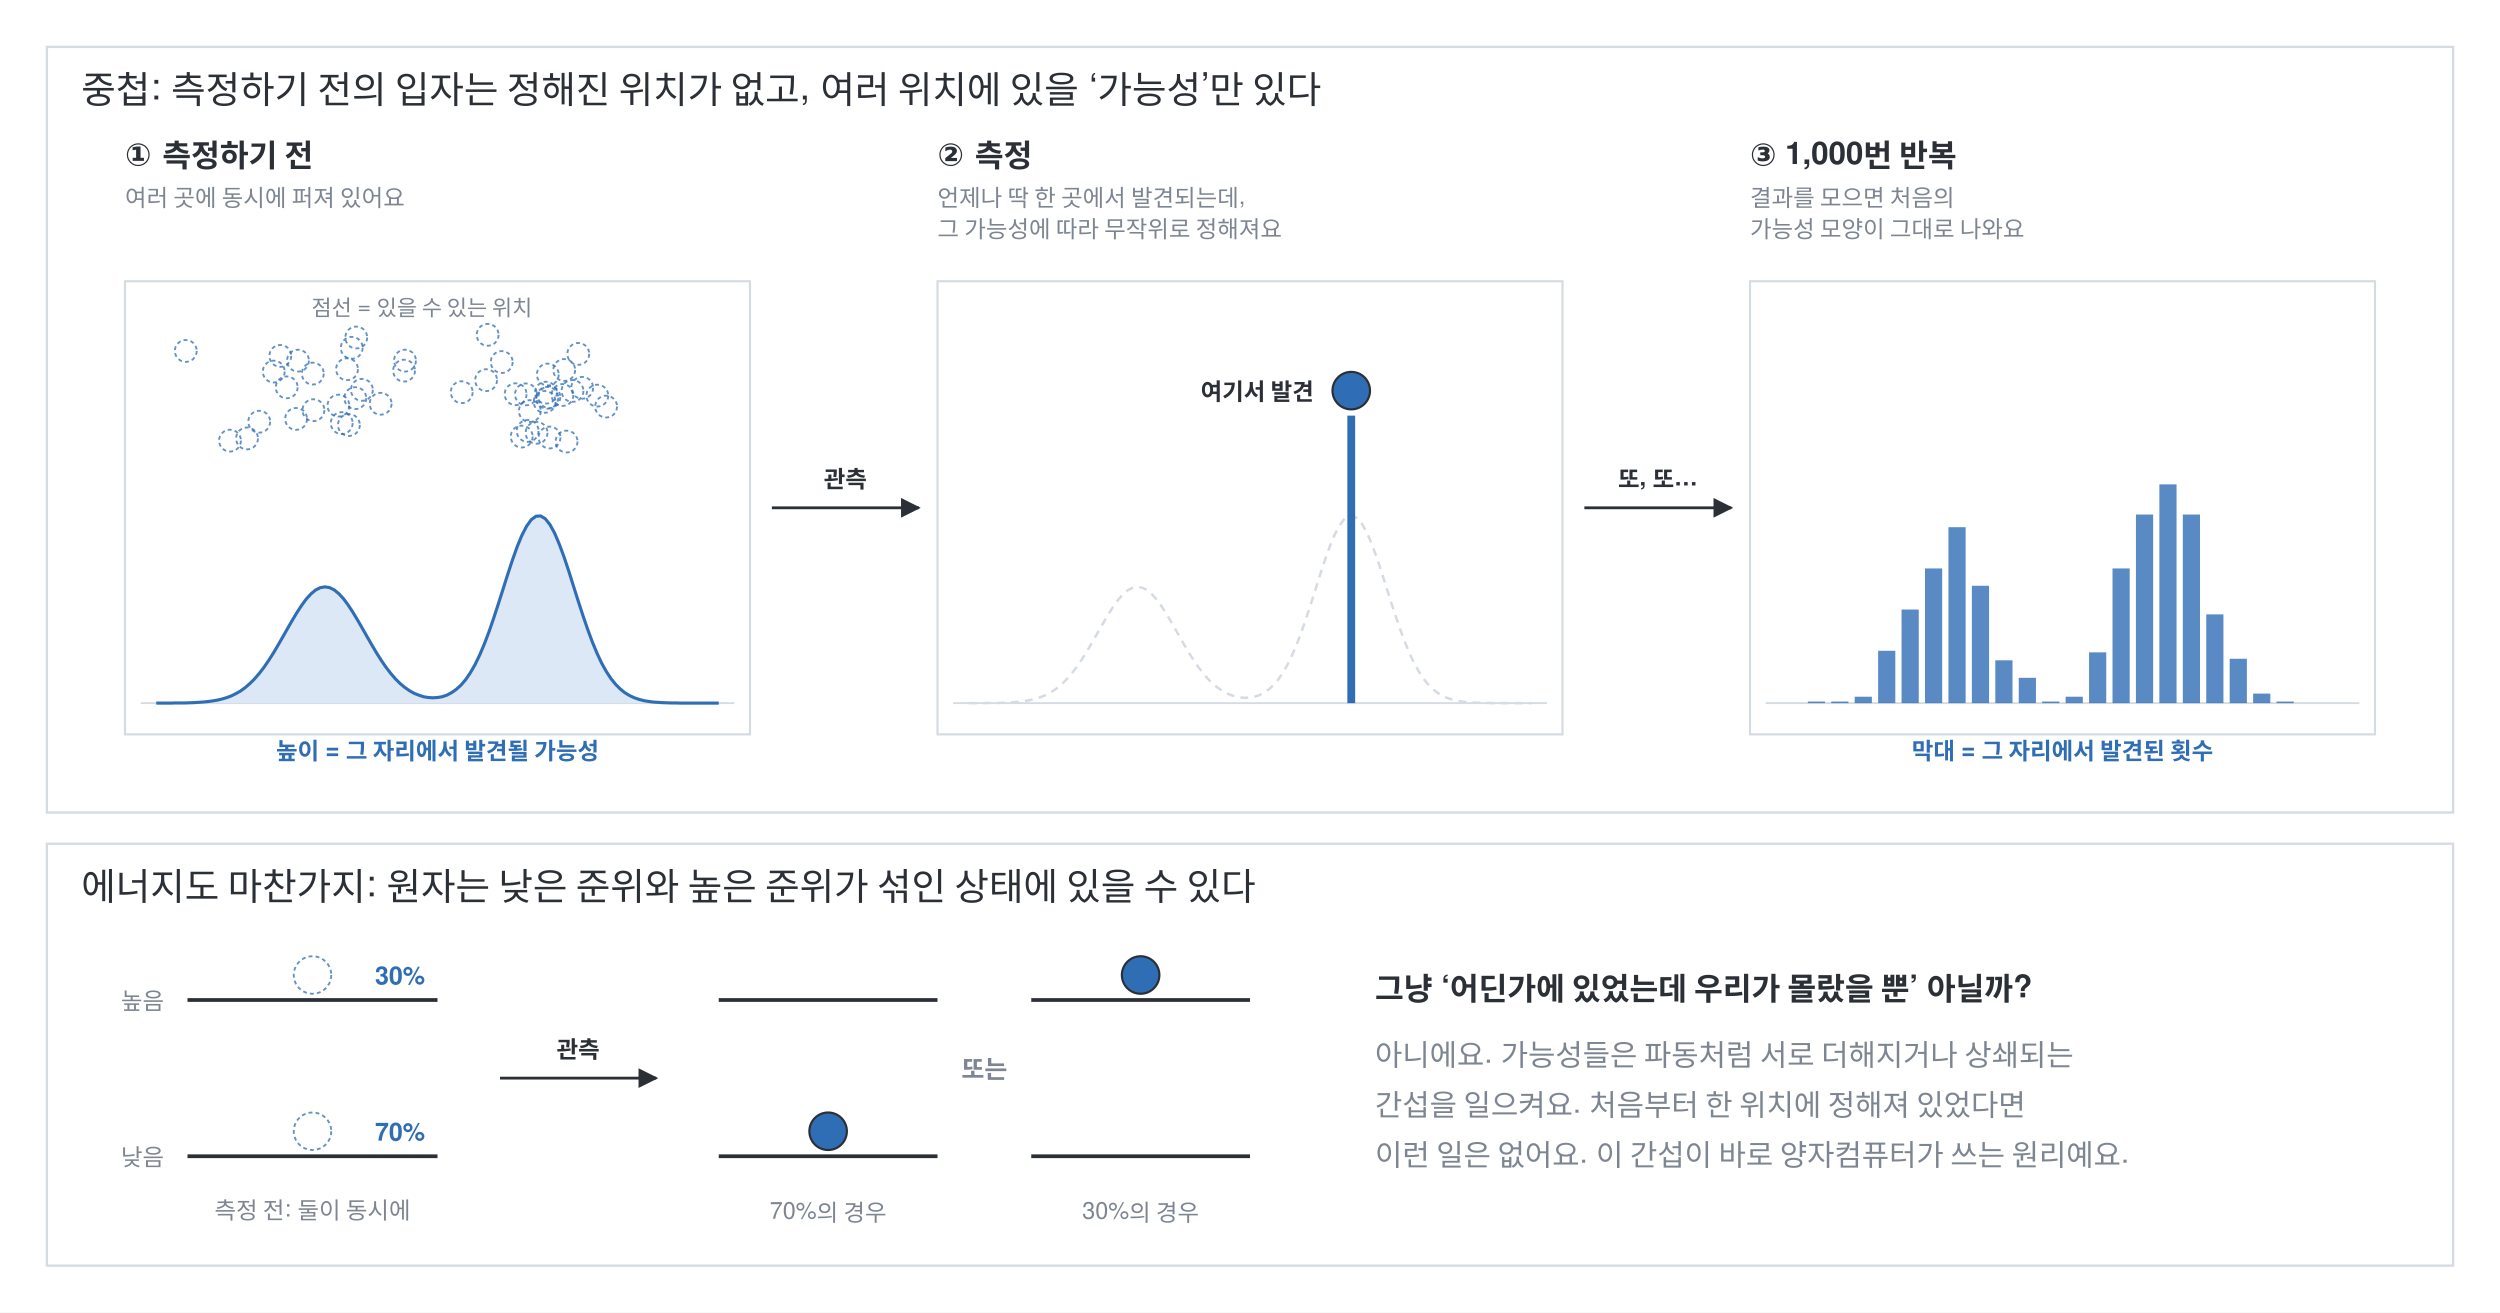
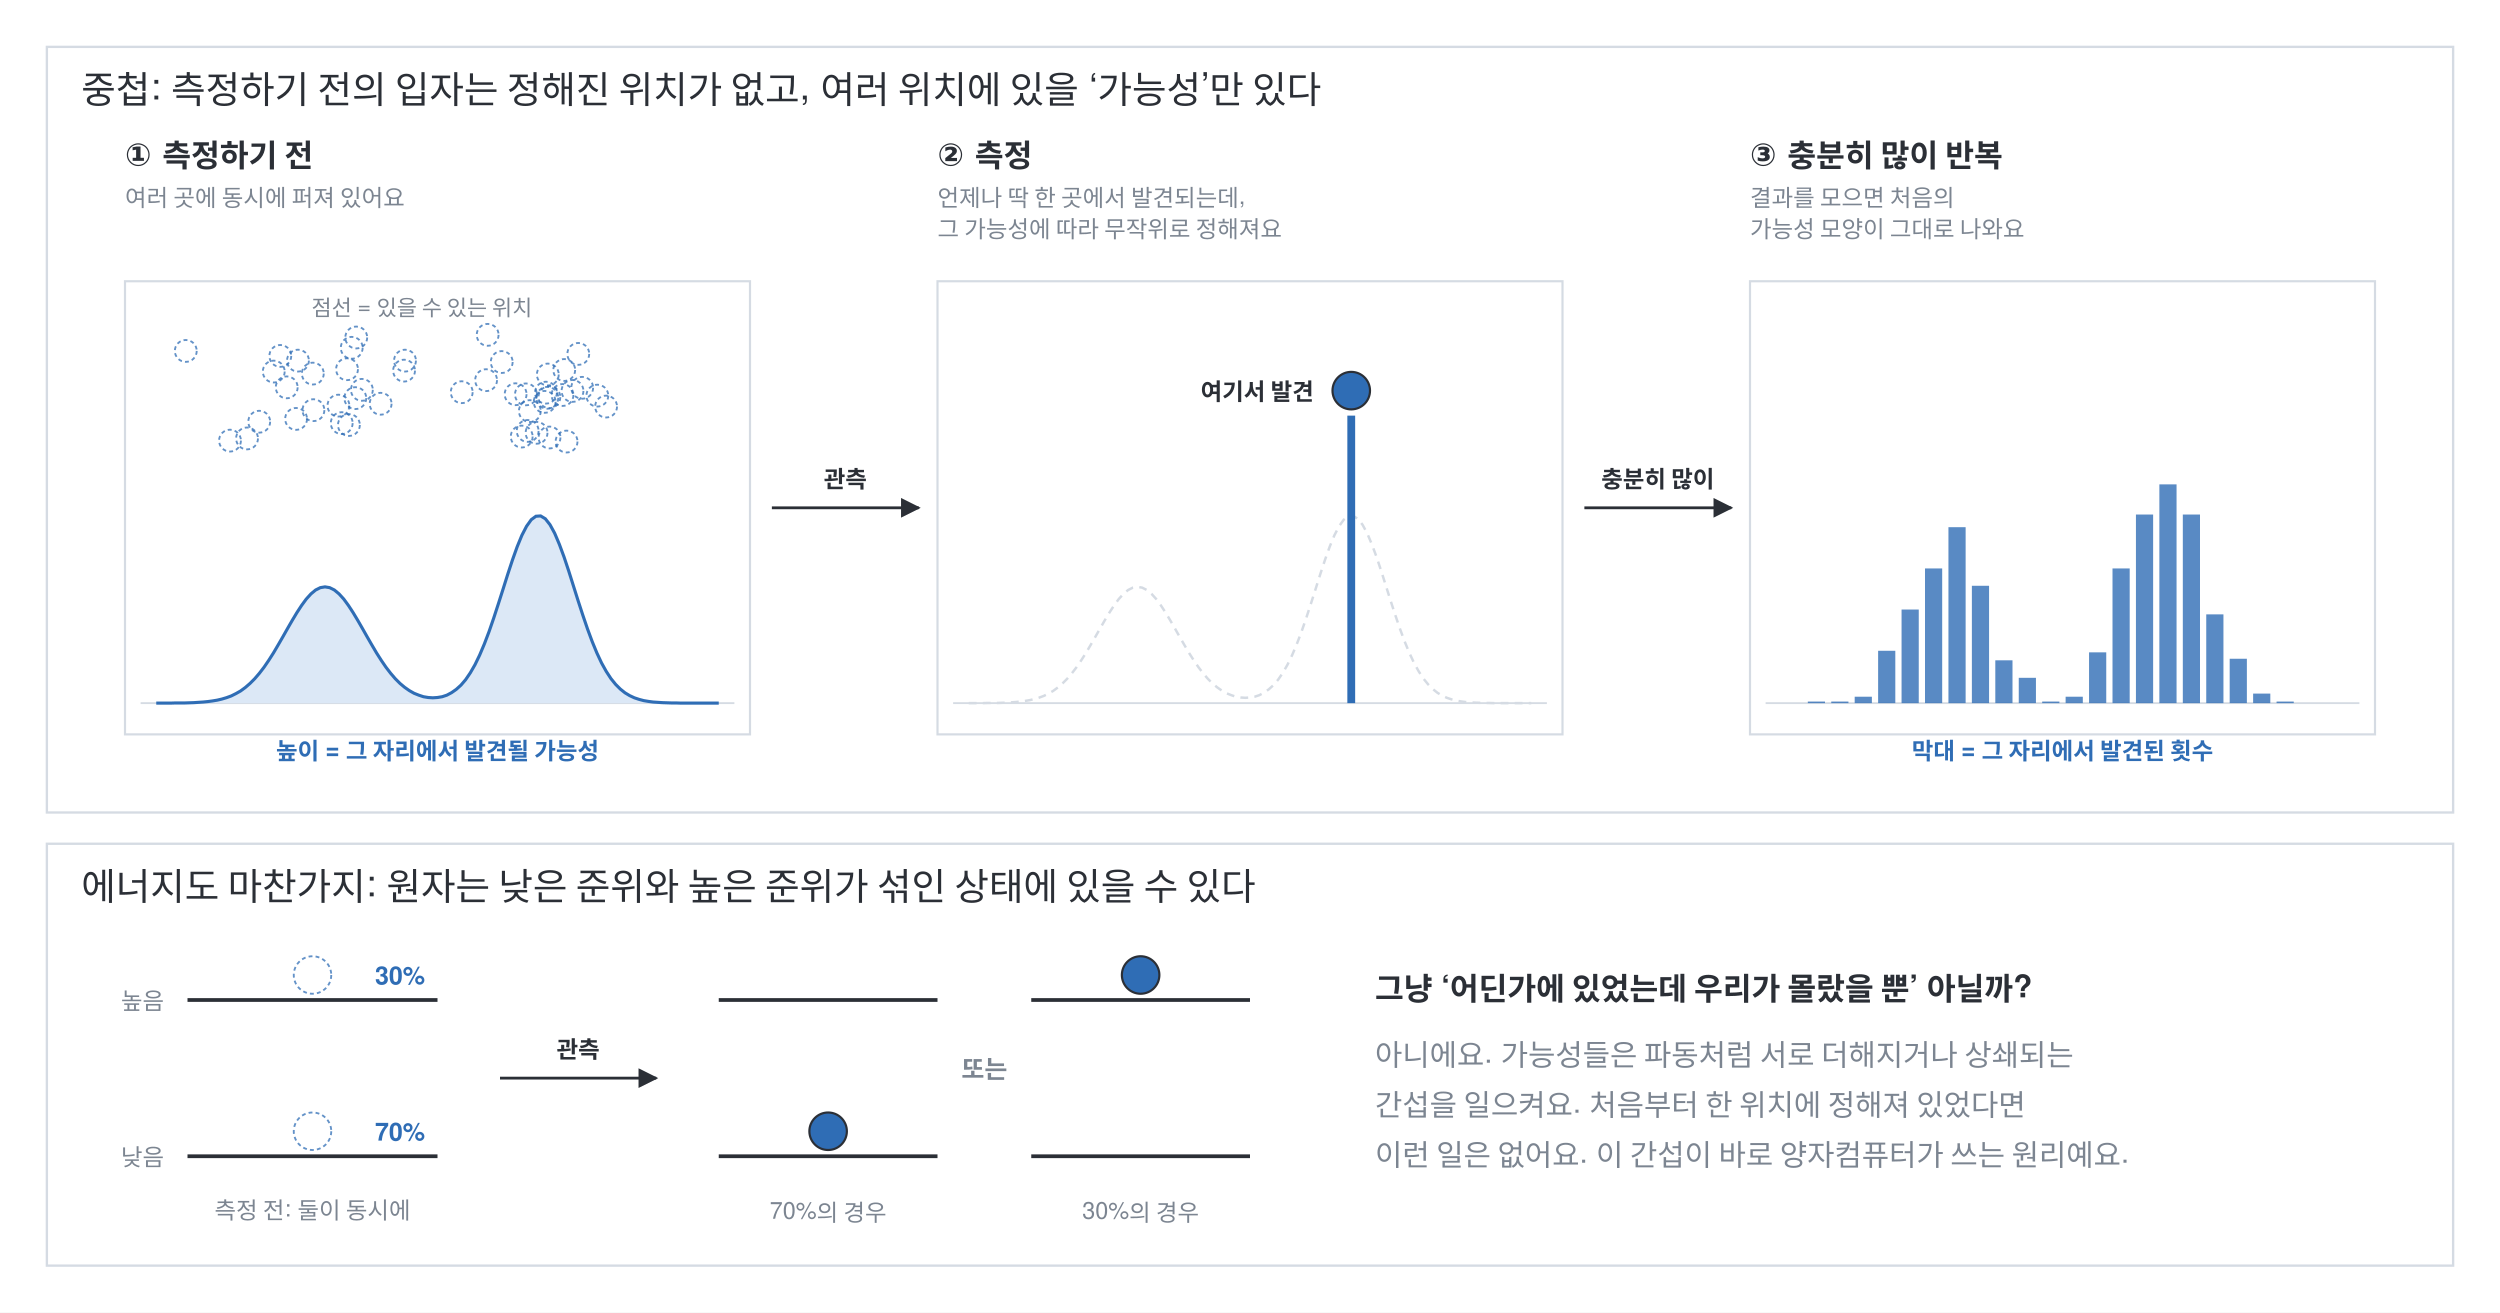
<svg xmlns="http://www.w3.org/2000/svg" viewBox="0 0 1600 840" width="1600" height="840" font-family="Helvetica Neue, Helvetica, Arial, Apple SD Gothic Neo, Malgun Gothic, Noto Sans KR, sans-serif">
  <defs>
    <marker id="ar" viewBox="0 0 10 10" refX="9" refY="5" markerWidth="7" markerHeight="7" orient="auto-start-reverse">
      <path d="M0 0 L10 5 L0 10 Z" fill="#2B2F36" />
    </marker>
    <marker id="arb" viewBox="0 0 10 10" refX="9" refY="5" markerWidth="7" markerHeight="7" orient="auto-start-reverse">
      <path d="M0 0 L10 5 L0 10 Z" fill="#2F6DB5" />
    </marker>
    <marker id="aro" viewBox="0 0 10 10" refX="9" refY="5" markerWidth="7" markerHeight="7" orient="auto-start-reverse">
      <path d="M0 0 L10 5 L0 10 Z" fill="#D9822B" />
    </marker>
  </defs>
  <rect width="1600" height="840" fill="#FFFFFF" />
  <rect x="30" y="30" width="1540" height="490" fill="#FFFFFF" stroke="#D5DBE3" stroke-width="1.5" />
  <text x="52" y="66" font-size="24" fill="#2B2F36" font-weight="400" text-anchor="start">중첩: 측정하기 전의 입자는 정해진 위치가 없고, 여러 위치에 있을 ‘가능성’만 있다</text>
  <text x="80" y="106" font-size="20" fill="#2B2F36" font-weight="600" text-anchor="start">① 측정하기 전</text>
  <text x="80" y="132" font-size="15" fill="#7C8591" font-weight="400" text-anchor="start">여러 곳에 동시에 퍼져 있어요</text>
  <text x="600" y="106" font-size="20" fill="#2B2F36" font-weight="600" text-anchor="start">② 측정</text>
  <text x="600" y="132" font-size="15" fill="#7C8591" font-weight="400" text-anchor="start">언제나 딱 한 곳에서 발견되는데,</text>
  <text x="600" y="152" font-size="15" fill="#7C8591" font-weight="400" text-anchor="start">그 가능성에 따라 무작위로 정해져요</text>
-   <text x="1120" y="106" font-size="20" fill="#2B2F36" font-weight="600" text-anchor="start">③ 1,000번 반복</text>
+   <text x="1120" y="106" font-size="20" fill="#2B2F36" font-weight="600" text-anchor="start">③ 충분히 많이 반복</text>
  <text x="1120" y="132" font-size="15" fill="#7C8591" font-weight="400" text-anchor="start">결과를 모으면 처음의</text>
  <text x="1120" y="152" font-size="15" fill="#7C8591" font-weight="400" text-anchor="start">가능성 모양이 그대로 나와요</text>
  <rect x="80" y="180" width="400" height="290" fill="#FFFFFF" stroke="#D5DBE3" stroke-width="1.4" />
  <line x1="90" y1="450" x2="470" y2="450" stroke="#D5DBE3" stroke-width="1.2" />
  <rect x="600" y="180" width="400" height="290" fill="#FFFFFF" stroke="#D5DBE3" stroke-width="1.4" />
  <line x1="610" y1="450" x2="990" y2="450" stroke="#D5DBE3" stroke-width="1.2" />
  <rect x="1120" y="180" width="400" height="290" fill="#FFFFFF" stroke="#D5DBE3" stroke-width="1.4" />
  <line x1="1130" y1="450" x2="1510" y2="450" stroke="#D5DBE3" stroke-width="1.2" />
  <circle cx="216.6" cy="259.6" r="7" fill="none" stroke="#2F6DB5" stroke-width="1.2" stroke-dasharray="2.5 2" opacity="0.75" />
  <circle cx="231.6" cy="249.5" r="7" fill="none" stroke="#2F6DB5" stroke-width="1.2" stroke-dasharray="2.5 2" opacity="0.75" />
  <circle cx="330.0" cy="252.3" r="7" fill="none" stroke="#2F6DB5" stroke-width="1.2" stroke-dasharray="2.5 2" opacity="0.75" />
  <circle cx="351.6" cy="254.2" r="7" fill="none" stroke="#2F6DB5" stroke-width="1.2" stroke-dasharray="2.5 2" opacity="0.75" />
  <circle cx="362.6" cy="282.6" r="7" fill="none" stroke="#2F6DB5" stroke-width="1.2" stroke-dasharray="2.5 2" opacity="0.75" />
  <circle cx="372.6" cy="248.2" r="7" fill="none" stroke="#2F6DB5" stroke-width="1.2" stroke-dasharray="2.5 2" opacity="0.75" />
  <circle cx="350.3" cy="254.6" r="7" fill="none" stroke="#2F6DB5" stroke-width="1.2" stroke-dasharray="2.5 2" opacity="0.75" />
  <circle cx="339.1" cy="263.1" r="7" fill="none" stroke="#2F6DB5" stroke-width="1.2" stroke-dasharray="2.5 2" opacity="0.75" />
  <circle cx="200.2" cy="239.1" r="7" fill="none" stroke="#2F6DB5" stroke-width="1.2" stroke-dasharray="2.5 2" opacity="0.75" />
  <circle cx="183.5" cy="247.9" r="7" fill="none" stroke="#2F6DB5" stroke-width="1.2" stroke-dasharray="2.5 2" opacity="0.75" />
  <circle cx="312.1" cy="214.3" r="7" fill="none" stroke="#2F6DB5" stroke-width="1.2" stroke-dasharray="2.5 2" opacity="0.75" />
  <circle cx="348.6" cy="257.2" r="7" fill="none" stroke="#2F6DB5" stroke-width="1.2" stroke-dasharray="2.5 2" opacity="0.75" />
  <circle cx="343.4" cy="277.0" r="7" fill="none" stroke="#2F6DB5" stroke-width="1.2" stroke-dasharray="2.5 2" opacity="0.75" />
  <circle cx="243.6" cy="258.4" r="7" fill="none" stroke="#2F6DB5" stroke-width="1.2" stroke-dasharray="2.5 2" opacity="0.75" />
  <circle cx="175.2" cy="237.8" r="7" fill="none" stroke="#2F6DB5" stroke-width="1.2" stroke-dasharray="2.5 2" opacity="0.75" />
  <circle cx="118.9" cy="224.6" r="7" fill="none" stroke="#2F6DB5" stroke-width="1.2" stroke-dasharray="2.5 2" opacity="0.75" />
  <circle cx="321.1" cy="231.7" r="7" fill="none" stroke="#2F6DB5" stroke-width="1.2" stroke-dasharray="2.5 2" opacity="0.75" />
  <circle cx="225.1" cy="222.6" r="7" fill="none" stroke="#2F6DB5" stroke-width="1.2" stroke-dasharray="2.5 2" opacity="0.75" />
  <circle cx="223.3" cy="272.0" r="7" fill="none" stroke="#2F6DB5" stroke-width="1.2" stroke-dasharray="2.5 2" opacity="0.75" />
  <circle cx="158.1" cy="280.6" r="7" fill="none" stroke="#2F6DB5" stroke-width="1.2" stroke-dasharray="2.5 2" opacity="0.75" />
  <circle cx="295.5" cy="251.0" r="7" fill="none" stroke="#2F6DB5" stroke-width="1.2" stroke-dasharray="2.5 2" opacity="0.75" />
  <circle cx="350.6" cy="239.7" r="7" fill="none" stroke="#2F6DB5" stroke-width="1.2" stroke-dasharray="2.5 2" opacity="0.75" />
  <circle cx="218.7" cy="270.8" r="7" fill="none" stroke="#2F6DB5" stroke-width="1.2" stroke-dasharray="2.5 2" opacity="0.75" />
  <circle cx="366.4" cy="250.2" r="7" fill="none" stroke="#2F6DB5" stroke-width="1.2" stroke-dasharray="2.5 2" opacity="0.75" />
  <circle cx="228.0" cy="216.0" r="7" fill="none" stroke="#2F6DB5" stroke-width="1.2" stroke-dasharray="2.5 2" opacity="0.75" />
  <circle cx="200.6" cy="262.5" r="7" fill="none" stroke="#2F6DB5" stroke-width="1.2" stroke-dasharray="2.5 2" opacity="0.75" />
  <circle cx="179.4" cy="227.8" r="7" fill="none" stroke="#2F6DB5" stroke-width="1.2" stroke-dasharray="2.5 2" opacity="0.75" />
  <circle cx="387.9" cy="260.2" r="7" fill="none" stroke="#2F6DB5" stroke-width="1.2" stroke-dasharray="2.5 2" opacity="0.75" />
  <circle cx="370.1" cy="226.5" r="7" fill="none" stroke="#2F6DB5" stroke-width="1.2" stroke-dasharray="2.5 2" opacity="0.75" />
  <circle cx="336.6" cy="252.4" r="7" fill="none" stroke="#2F6DB5" stroke-width="1.2" stroke-dasharray="2.5 2" opacity="0.75" />
  <circle cx="147.2" cy="282.0" r="7" fill="none" stroke="#2F6DB5" stroke-width="1.2" stroke-dasharray="2.5 2" opacity="0.75" />
  <circle cx="333.9" cy="279.4" r="7" fill="none" stroke="#2F6DB5" stroke-width="1.2" stroke-dasharray="2.5 2" opacity="0.75" />
  <circle cx="190.7" cy="230.8" r="7" fill="none" stroke="#2F6DB5" stroke-width="1.2" stroke-dasharray="2.5 2" opacity="0.75" />
  <circle cx="311.1" cy="243.3" r="7" fill="none" stroke="#2F6DB5" stroke-width="1.2" stroke-dasharray="2.5 2" opacity="0.75" />
  <circle cx="227.4" cy="254.8" r="7" fill="none" stroke="#2F6DB5" stroke-width="1.2" stroke-dasharray="2.5 2" opacity="0.75" />
  <circle cx="165.9" cy="269.9" r="7" fill="none" stroke="#2F6DB5" stroke-width="1.2" stroke-dasharray="2.5 2" opacity="0.75" />
  <circle cx="361.1" cy="236.8" r="7" fill="none" stroke="#2F6DB5" stroke-width="1.2" stroke-dasharray="2.5 2" opacity="0.75" />
  <circle cx="382.3" cy="253.2" r="7" fill="none" stroke="#2F6DB5" stroke-width="1.2" stroke-dasharray="2.5 2" opacity="0.75" />
  <circle cx="189.5" cy="268.1" r="7" fill="none" stroke="#2F6DB5" stroke-width="1.2" stroke-dasharray="2.5 2" opacity="0.75" />
  <circle cx="349.4" cy="251.3" r="7" fill="none" stroke="#2F6DB5" stroke-width="1.2" stroke-dasharray="2.5 2" opacity="0.75" />
  <circle cx="351.7" cy="280.0" r="7" fill="none" stroke="#2F6DB5" stroke-width="1.2" stroke-dasharray="2.5 2" opacity="0.75" />
  <circle cx="259.2" cy="230.8" r="7" fill="none" stroke="#2F6DB5" stroke-width="1.2" stroke-dasharray="2.5 2" opacity="0.75" />
  <circle cx="337.7" cy="275.8" r="7" fill="none" stroke="#2F6DB5" stroke-width="1.2" stroke-dasharray="2.5 2" opacity="0.75" />
  <circle cx="222.1" cy="236.3" r="7" fill="none" stroke="#2F6DB5" stroke-width="1.2" stroke-dasharray="2.5 2" opacity="0.75" />
  <circle cx="360.0" cy="252.8" r="7" fill="none" stroke="#2F6DB5" stroke-width="1.2" stroke-dasharray="2.5 2" opacity="0.75" />
  <circle cx="258.6" cy="237.2" r="7" fill="none" stroke="#2F6DB5" stroke-width="1.2" stroke-dasharray="2.5 2" opacity="0.75" />
  <path d="M100.0 450.0 L103.0 450.0 L106.0 450.0 L109.0 450.0 L112.0 449.9 L115.0 449.9 L118.0 449.9 L121.0 449.8 L124.0 449.7 L127.0 449.5 L130.0 449.3 L133.0 449.0 L136.0 448.6 L139.0 448.1 L142.0 447.4 L145.0 446.5 L148.0 445.4 L151.0 443.9 L154.0 442.2 L157.0 440.0 L160.0 437.4 L163.0 434.4 L166.0 430.9 L169.0 427.0 L172.0 422.6 L175.0 417.9 L178.0 412.8 L181.0 407.6 L184.0 402.3 L187.0 397.1 L190.0 392.1 L193.0 387.5 L196.0 383.4 L199.0 380.1 L202.0 377.6 L205.0 376.1 L208.0 375.6 L211.0 376.1 L214.0 377.6 L217.0 380.1 L220.0 383.4 L223.0 387.5 L226.0 392.1 L229.0 397.1 L232.0 402.3 L235.0 407.6 L238.0 412.8 L241.0 417.9 L244.0 422.6 L247.0 427.0 L250.0 430.9 L253.0 434.4 L256.0 437.4 L259.0 439.9 L262.0 442.0 L265.0 443.7 L268.0 444.9 L271.0 445.9 L274.0 446.4 L277.0 446.6 L280.0 446.4 L283.0 445.9 L286.0 444.9 L289.0 443.3 L292.0 441.2 L295.0 438.5 L298.0 435.0 L301.0 430.6 L304.0 425.4 L307.0 419.2 L310.0 412.1 L313.0 404.2 L316.0 395.5 L319.0 386.3 L322.0 376.9 L325.0 367.4 L328.0 358.3 L331.0 349.9 L334.0 342.6 L337.0 336.8 L340.0 332.6 L343.0 330.4 L346.0 330.2 L349.0 332.0 L352.0 335.8 L355.0 341.3 L358.0 348.4 L361.0 356.5 L364.0 365.5 L367.0 375.0 L370.0 384.5 L373.0 393.7 L376.0 402.5 L379.0 410.6 L382.0 417.9 L385.0 424.3 L388.0 429.7 L391.0 434.3 L394.0 438.0 L397.0 441.0 L400.0 443.4 L403.0 445.2 L406.0 446.6 L409.0 447.6 L412.0 448.4 L415.0 448.9 L418.0 449.3 L421.0 449.5 L424.0 449.7 L427.0 449.8 L430.0 449.9 L433.0 449.9 L436.0 450.0 L439.0 450.0 L442.0 450.0 L445.0 450.0 L448.0 450.0 L451.0 450.0 L454.0 450.0 L457.0 450.0 L460.0 450.0 L460 450 L100 450 Z" fill="#DCE8F6" stroke="none" />
  <path d="M100.0 450.0 L103.0 450.0 L106.0 450.0 L109.0 450.0 L112.0 449.9 L115.0 449.9 L118.0 449.9 L121.0 449.8 L124.0 449.7 L127.0 449.5 L130.0 449.3 L133.0 449.0 L136.0 448.6 L139.0 448.1 L142.0 447.4 L145.0 446.5 L148.0 445.4 L151.0 443.9 L154.0 442.2 L157.0 440.0 L160.0 437.4 L163.0 434.4 L166.0 430.9 L169.0 427.0 L172.0 422.6 L175.0 417.9 L178.0 412.8 L181.0 407.6 L184.0 402.3 L187.0 397.1 L190.0 392.1 L193.0 387.5 L196.0 383.4 L199.0 380.1 L202.0 377.6 L205.0 376.1 L208.0 375.6 L211.0 376.1 L214.0 377.6 L217.0 380.1 L220.0 383.4 L223.0 387.5 L226.0 392.1 L229.0 397.1 L232.0 402.3 L235.0 407.6 L238.0 412.8 L241.0 417.9 L244.0 422.6 L247.0 427.0 L250.0 430.9 L253.0 434.4 L256.0 437.4 L259.0 439.9 L262.0 442.0 L265.0 443.7 L268.0 444.9 L271.0 445.9 L274.0 446.4 L277.0 446.6 L280.0 446.4 L283.0 445.9 L286.0 444.9 L289.0 443.3 L292.0 441.2 L295.0 438.5 L298.0 435.0 L301.0 430.6 L304.0 425.4 L307.0 419.2 L310.0 412.1 L313.0 404.2 L316.0 395.5 L319.0 386.3 L322.0 376.9 L325.0 367.4 L328.0 358.3 L331.0 349.9 L334.0 342.6 L337.0 336.8 L340.0 332.6 L343.0 330.4 L346.0 330.2 L349.0 332.0 L352.0 335.8 L355.0 341.3 L358.0 348.4 L361.0 356.5 L364.0 365.5 L367.0 375.0 L370.0 384.5 L373.0 393.7 L376.0 402.5 L379.0 410.6 L382.0 417.9 L385.0 424.3 L388.0 429.7 L391.0 434.3 L394.0 438.0 L397.0 441.0 L400.0 443.4 L403.0 445.2 L406.0 446.6 L409.0 447.6 L412.0 448.4 L415.0 448.9 L418.0 449.3 L421.0 449.5 L424.0 449.7 L427.0 449.8 L430.0 449.9 L433.0 449.9 L436.0 450.0 L439.0 450.0 L442.0 450.0 L445.0 450.0 L448.0 450.0 L451.0 450.0 L454.0 450.0 L457.0 450.0 L460.0 450.0" fill="none" stroke="#2F6DB5" stroke-width="2" />
  <text x="280" y="486" font-size="15" fill="#2F6DB5" font-weight="600" text-anchor="middle">높이 = 그 자리에서 발견될 가능성</text>
  <text x="270" y="202" font-size="14" fill="#7C8591" font-weight="400" text-anchor="middle">점선 = 있을 수 있는 위치</text>
  <path d="M620.0 450.0 L623.0 450.0 L626.0 450.0 L629.0 450.0 L632.0 449.9 L635.0 449.9 L638.0 449.9 L641.0 449.8 L644.0 449.7 L647.0 449.5 L650.0 449.3 L653.0 449.0 L656.0 448.6 L659.0 448.1 L662.0 447.4 L665.0 446.5 L668.0 445.4 L671.0 443.9 L674.0 442.2 L677.0 440.0 L680.0 437.4 L683.0 434.4 L686.0 430.9 L689.0 427.0 L692.0 422.6 L695.0 417.9 L698.0 412.8 L701.0 407.6 L704.0 402.3 L707.0 397.1 L710.0 392.1 L713.0 387.5 L716.0 383.4 L719.0 380.1 L722.0 377.6 L725.0 376.1 L728.0 375.6 L731.0 376.1 L734.0 377.6 L737.0 380.1 L740.0 383.4 L743.0 387.5 L746.0 392.1 L749.0 397.1 L752.0 402.3 L755.0 407.6 L758.0 412.8 L761.0 417.9 L764.0 422.6 L767.0 427.0 L770.0 430.9 L773.0 434.4 L776.0 437.4 L779.0 439.9 L782.0 442.0 L785.0 443.7 L788.0 444.9 L791.0 445.9 L794.0 446.4 L797.0 446.6 L800.0 446.4 L803.0 445.9 L806.0 444.9 L809.0 443.3 L812.0 441.2 L815.0 438.5 L818.0 435.0 L821.0 430.6 L824.0 425.4 L827.0 419.2 L830.0 412.1 L833.0 404.2 L836.0 395.5 L839.0 386.3 L842.0 376.9 L845.0 367.4 L848.0 358.3 L851.0 349.9 L854.0 342.6 L857.0 336.8 L860.0 332.6 L863.0 330.4 L866.0 330.2 L869.0 332.0 L872.0 335.8 L875.0 341.3 L878.0 348.4 L881.0 356.5 L884.0 365.5 L887.0 375.0 L890.0 384.5 L893.0 393.7 L896.0 402.5 L899.0 410.6 L902.0 417.9 L905.0 424.3 L908.0 429.7 L911.0 434.3 L914.0 438.0 L917.0 441.0 L920.0 443.4 L923.0 445.2 L926.0 446.6 L929.0 447.6 L932.0 448.4 L935.0 448.9 L938.0 449.3 L941.0 449.5 L944.0 449.7 L947.0 449.8 L950.0 449.9 L953.0 449.9 L956.0 450.0 L959.0 450.0 L962.0 450.0 L965.0 450.0 L968.0 450.0 L971.0 450.0 L974.0 450.0 L977.0 450.0 L980.0 450.0" fill="none" stroke="#D5DBE3" stroke-width="1.6" stroke-dasharray="5 4" />
  <circle cx="864.8" cy="250.0" r="12" fill="#2F6DB5" stroke="#2B2F36" stroke-width="1.4" />
  <line x1="864.8" y1="266" x2="864.8" y2="450" stroke="#2F6DB5" stroke-width="5" />
  <text x="840.8" y="256" font-size="15" fill="#2B2F36" font-weight="600" text-anchor="end">여기서 발견</text>
  <rect x="1142.0" y="450.0" width="11.0" height="0.0" fill="#2F6DB5" opacity="0.8" />
  <rect x="1157.0" y="449.0" width="11.0" height="1.0" fill="#2F6DB5" opacity="0.8" />
  <rect x="1172.0" y="449.0" width="11.0" height="1.0" fill="#2F6DB5" opacity="0.8" />
  <rect x="1187.0" y="445.9" width="11.0" height="4.1" fill="#2F6DB5" opacity="0.8" />
  <rect x="1202.0" y="416.5" width="11.0" height="33.5" fill="#2F6DB5" opacity="0.8" />
  <rect x="1217.0" y="390.1" width="11.0" height="59.9" fill="#2F6DB5" opacity="0.8" />
  <rect x="1232.0" y="363.8" width="11.0" height="86.2" fill="#2F6DB5" opacity="0.8" />
  <rect x="1247.0" y="337.4" width="11.0" height="112.6" fill="#2F6DB5" opacity="0.8" />
  <rect x="1262.0" y="374.9" width="11.0" height="75.1" fill="#2F6DB5" opacity="0.8" />
  <rect x="1277.0" y="422.6" width="11.0" height="27.4" fill="#2F6DB5" opacity="0.8" />
  <rect x="1292.0" y="433.8" width="11.0" height="16.2" fill="#2F6DB5" opacity="0.8" />
  <rect x="1307.0" y="449.0" width="11.0" height="1.0" fill="#2F6DB5" opacity="0.8" />
  <rect x="1322.0" y="445.9" width="11.0" height="4.1" fill="#2F6DB5" opacity="0.8" />
  <rect x="1337.0" y="417.5" width="11.0" height="32.5" fill="#2F6DB5" opacity="0.8" />
  <rect x="1352.0" y="363.8" width="11.0" height="86.2" fill="#2F6DB5" opacity="0.8" />
  <rect x="1367.0" y="329.3" width="11.0" height="120.7" fill="#2F6DB5" opacity="0.8" />
  <rect x="1382.0" y="310.0" width="11.0" height="140.0" fill="#2F6DB5" opacity="0.8" />
  <rect x="1397.0" y="329.3" width="11.0" height="120.7" fill="#2F6DB5" opacity="0.8" />
  <rect x="1412.0" y="393.2" width="11.0" height="56.8" fill="#2F6DB5" opacity="0.8" />
  <rect x="1427.0" y="421.6" width="11.0" height="28.4" fill="#2F6DB5" opacity="0.8" />
  <rect x="1442.0" y="443.9" width="11.0" height="6.1" fill="#2F6DB5" opacity="0.8" />
  <rect x="1457.0" y="449.0" width="11.0" height="1.0" fill="#2F6DB5" opacity="0.8" />
  <rect x="1472.0" y="450.0" width="11.0" height="0.0" fill="#2F6DB5" opacity="0.8" />
  <rect x="1487.0" y="450.0" width="11.0" height="0.0" fill="#2F6DB5" opacity="0.8" />
  <text x="1320" y="486" font-size="15" fill="#2F6DB5" font-weight="600" text-anchor="middle">막대 = 그 자리에서 발견된 횟수</text>
  <line x1="494" y1="325" x2="588" y2="325" stroke="#2B2F36" stroke-width="1.8" marker-end="url(#ar)" />
  <text x="541" y="312" font-size="15" fill="#2B2F36" font-weight="600" text-anchor="middle">관측</text>
  <line x1="1014" y1="325" x2="1108" y2="325" stroke="#2B2F36" stroke-width="1.8" marker-end="url(#ar)" />
-   <text x="1061" y="312" font-size="15" fill="#2B2F36" font-weight="600" text-anchor="middle">또, 또…</text>
+   <text x="1061" y="312" font-size="15" fill="#2B2F36" font-weight="600" text-anchor="middle">충분히 많이</text>
  <rect x="30" y="540" width="1540" height="270" fill="#FFFFFF" stroke="#D5DBE3" stroke-width="1.5" />
  <text x="52" y="576" font-size="24" fill="#2B2F36" font-weight="400" text-anchor="start">에너지도 마찬가지: 원자는 낮은 준위와 높은 준위가 섞인 상태에 있을 수 있다</text>
  <line x1="120" y1="640" x2="280" y2="640" stroke="#2B2F36" stroke-width="2.4" />
  <line x1="120" y1="740" x2="280" y2="740" stroke="#2B2F36" stroke-width="2.4" />
  <text x="105" y="646" font-size="15" fill="#7C8591" font-weight="400" text-anchor="end">높음</text>
  <text x="105" y="746" font-size="15" fill="#7C8591" font-weight="400" text-anchor="end">낮음</text>
  <circle cx="200.0" cy="624.0" r="12" fill="none" stroke="#2F6DB5" stroke-width="1.2" stroke-dasharray="2.5 2" opacity="0.75" />
  <circle cx="200.0" cy="724.0" r="12" fill="none" stroke="#2F6DB5" stroke-width="1.2" stroke-dasharray="2.5 2" opacity="0.75" />
  <text x="240" y="630" font-size="16" fill="#2F6DB5" font-weight="600" text-anchor="start">30%</text>
  <text x="240" y="730" font-size="16" fill="#2F6DB5" font-weight="600" text-anchor="start">70%</text>
  <text x="200" y="780" font-size="15" fill="#7C8591" font-weight="400" text-anchor="middle">측정 전: 둘이 동시에</text>
  <line x1="320" y1="690" x2="420" y2="690" stroke="#2B2F36" stroke-width="1.8" marker-end="url(#ar)" />
  <text x="370" y="677" font-size="15" fill="#2B2F36" font-weight="600" text-anchor="middle">관측</text>
  <line x1="460" y1="640" x2="600" y2="640" stroke="#2B2F36" stroke-width="2.4" />
  <line x1="460" y1="740" x2="600" y2="740" stroke="#2B2F36" stroke-width="2.4" />
  <circle cx="530.0" cy="724.0" r="12" fill="#2F6DB5" stroke="#2B2F36" stroke-width="1.4" />
  <text x="530" y="780" font-size="15" fill="#7C8591" font-weight="400" text-anchor="middle">70%의 경우</text>
  <line x1="660" y1="640" x2="800" y2="640" stroke="#2B2F36" stroke-width="2.4" />
  <line x1="660" y1="740" x2="800" y2="740" stroke="#2B2F36" stroke-width="2.4" />
  <circle cx="730.0" cy="624.0" r="12" fill="#2F6DB5" stroke="#2B2F36" stroke-width="1.4" />
  <text x="730" y="780" font-size="15" fill="#7C8591" font-weight="400" text-anchor="middle">30%의 경우</text>
  <text x="630" y="690" font-size="16" fill="#7C8591" font-weight="600" text-anchor="middle">또는</text>
  <text x="880" y="640" font-size="20" fill="#2B2F36" font-weight="600" text-anchor="start">그냥 ‘어딘가에 있었는데 우리가 몰랐을 뿐’ 아닐까?</text>
  <text x="880" y="682" font-size="19" fill="#7C8591" font-weight="400" text-anchor="start">아니에요. 가능성들은 파동처럼 서로 더해지거나 상쇄되는</text>
  <text x="880" y="714" font-size="19" fill="#7C8591" font-weight="400" text-anchor="start">간섭을 일으켜요. 처음부터 한 위치에 정해져 있었다면</text>
  <text x="880" y="746" font-size="19" fill="#7C8591" font-weight="400" text-anchor="start">이런 일은 없어요. 이 간섭이 바로 양자컴퓨터가 쓰는 원리예요.</text>
</svg>
